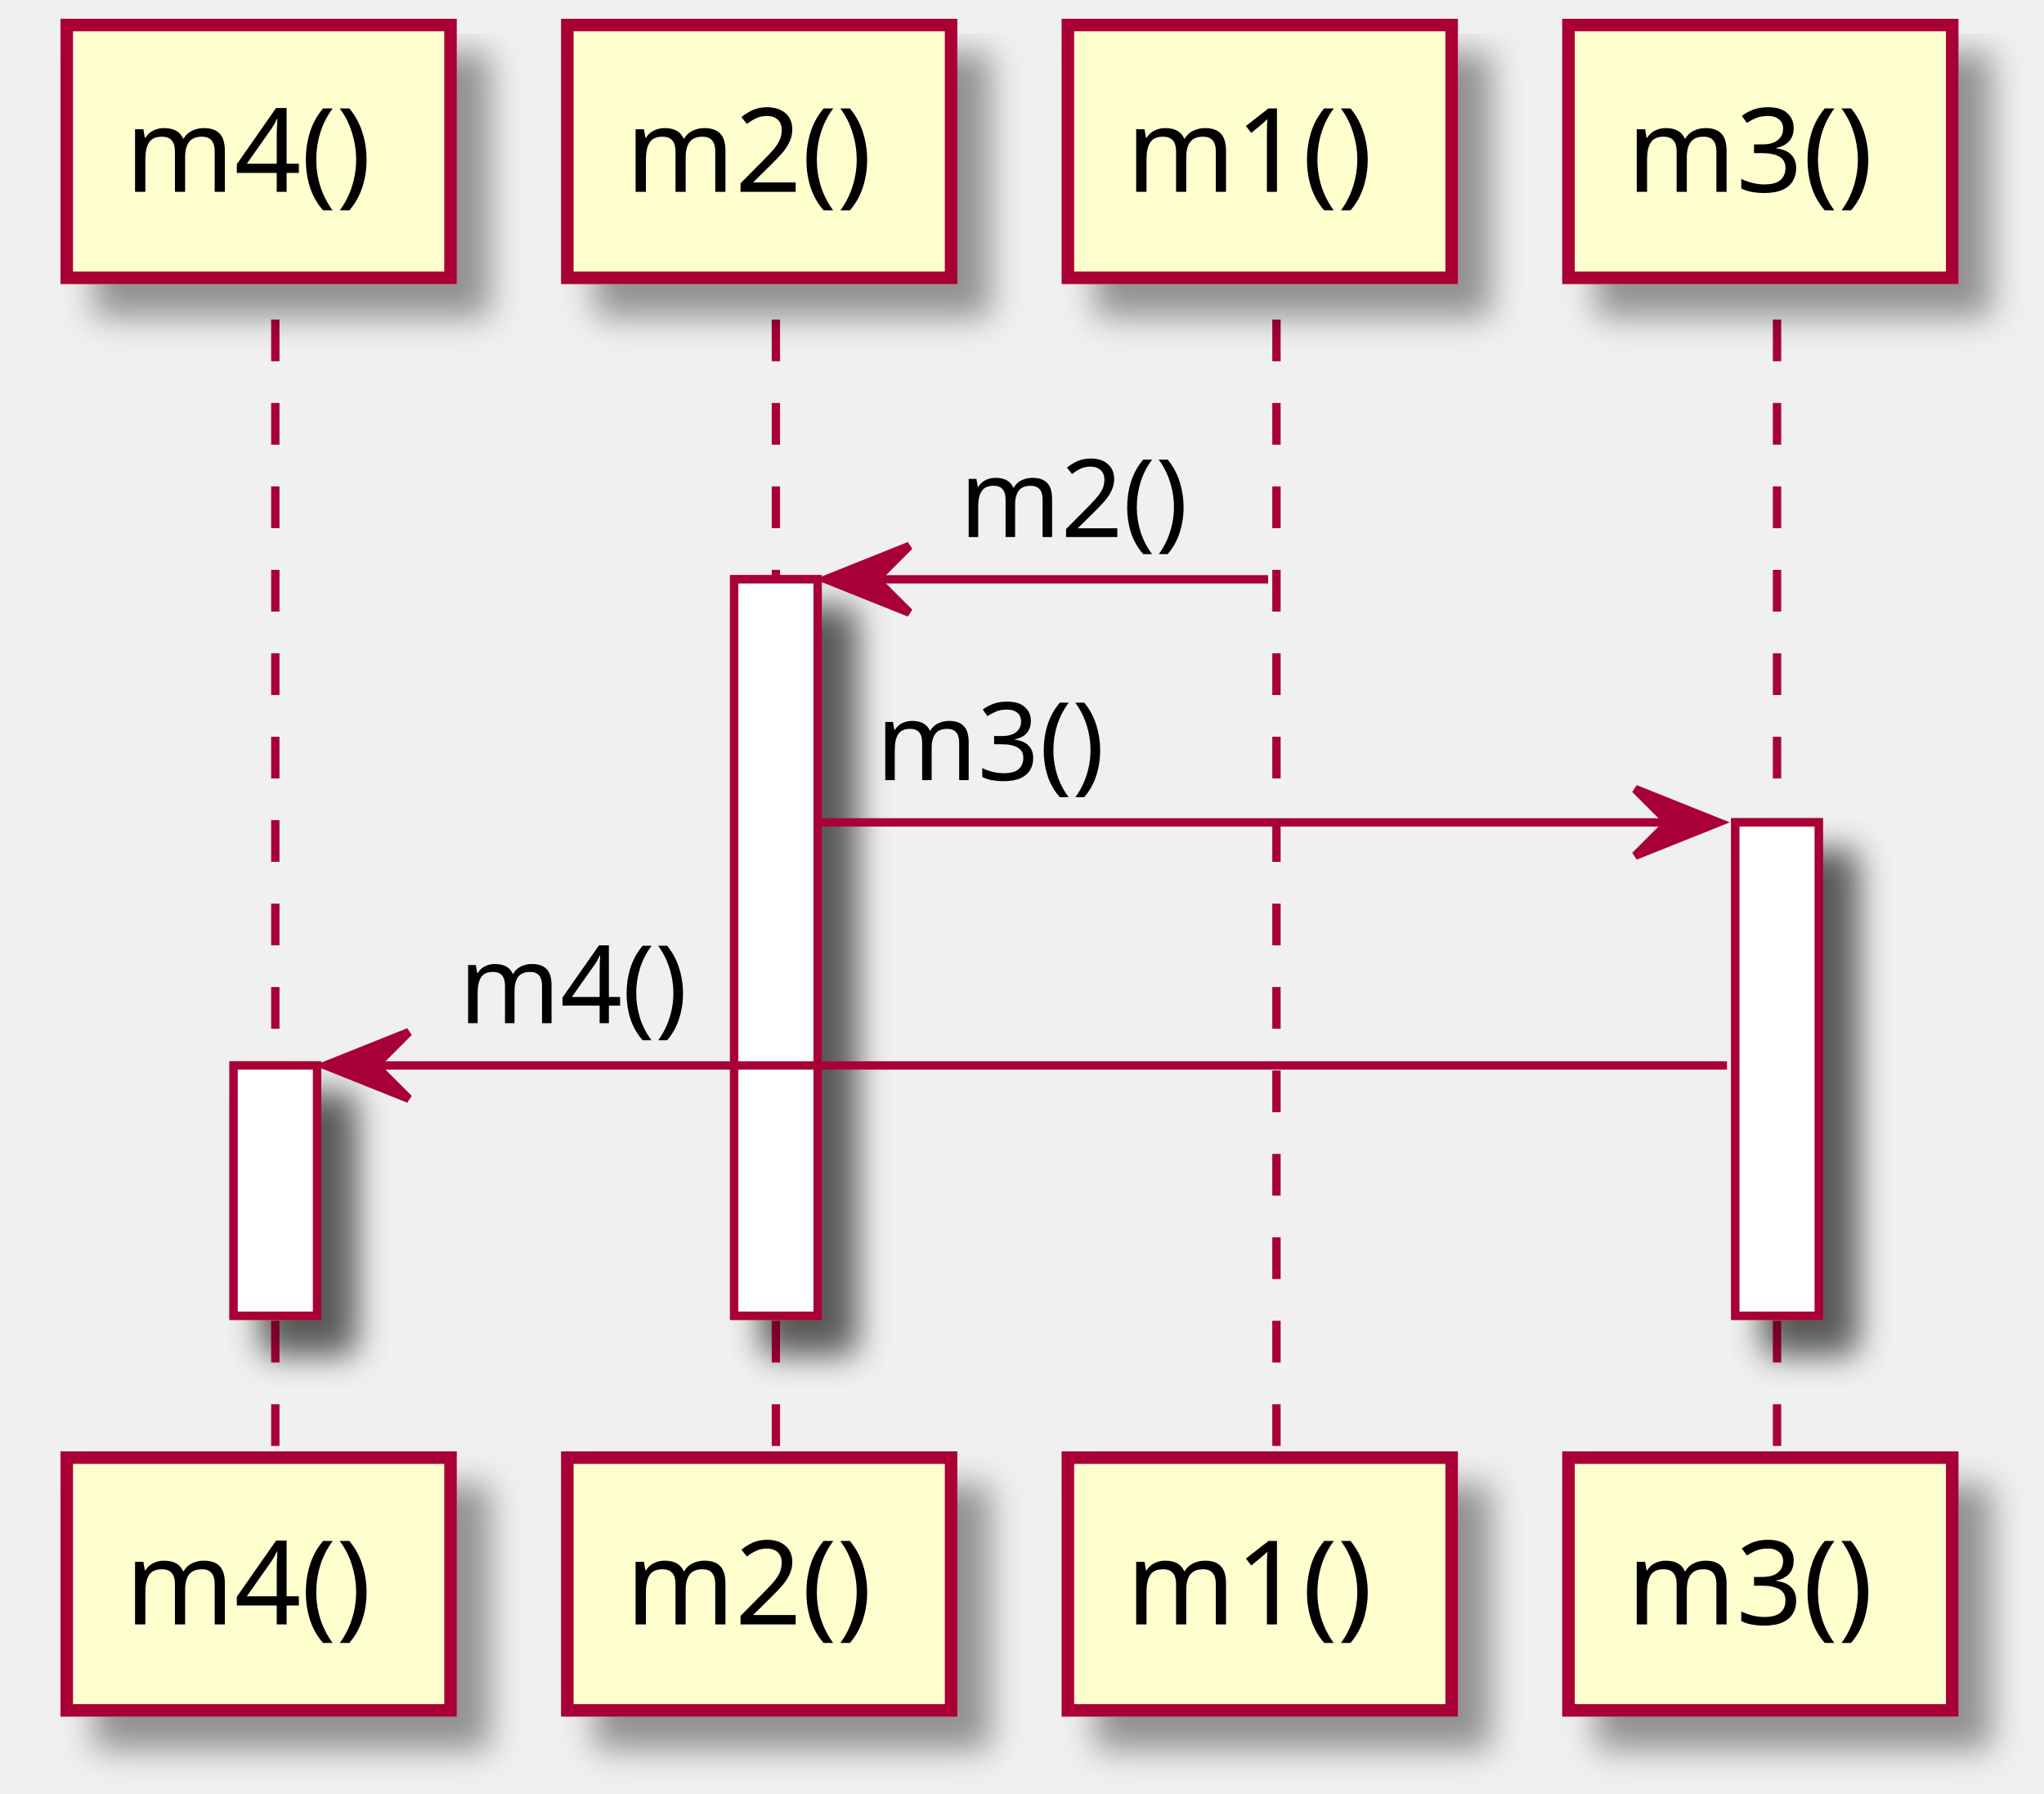
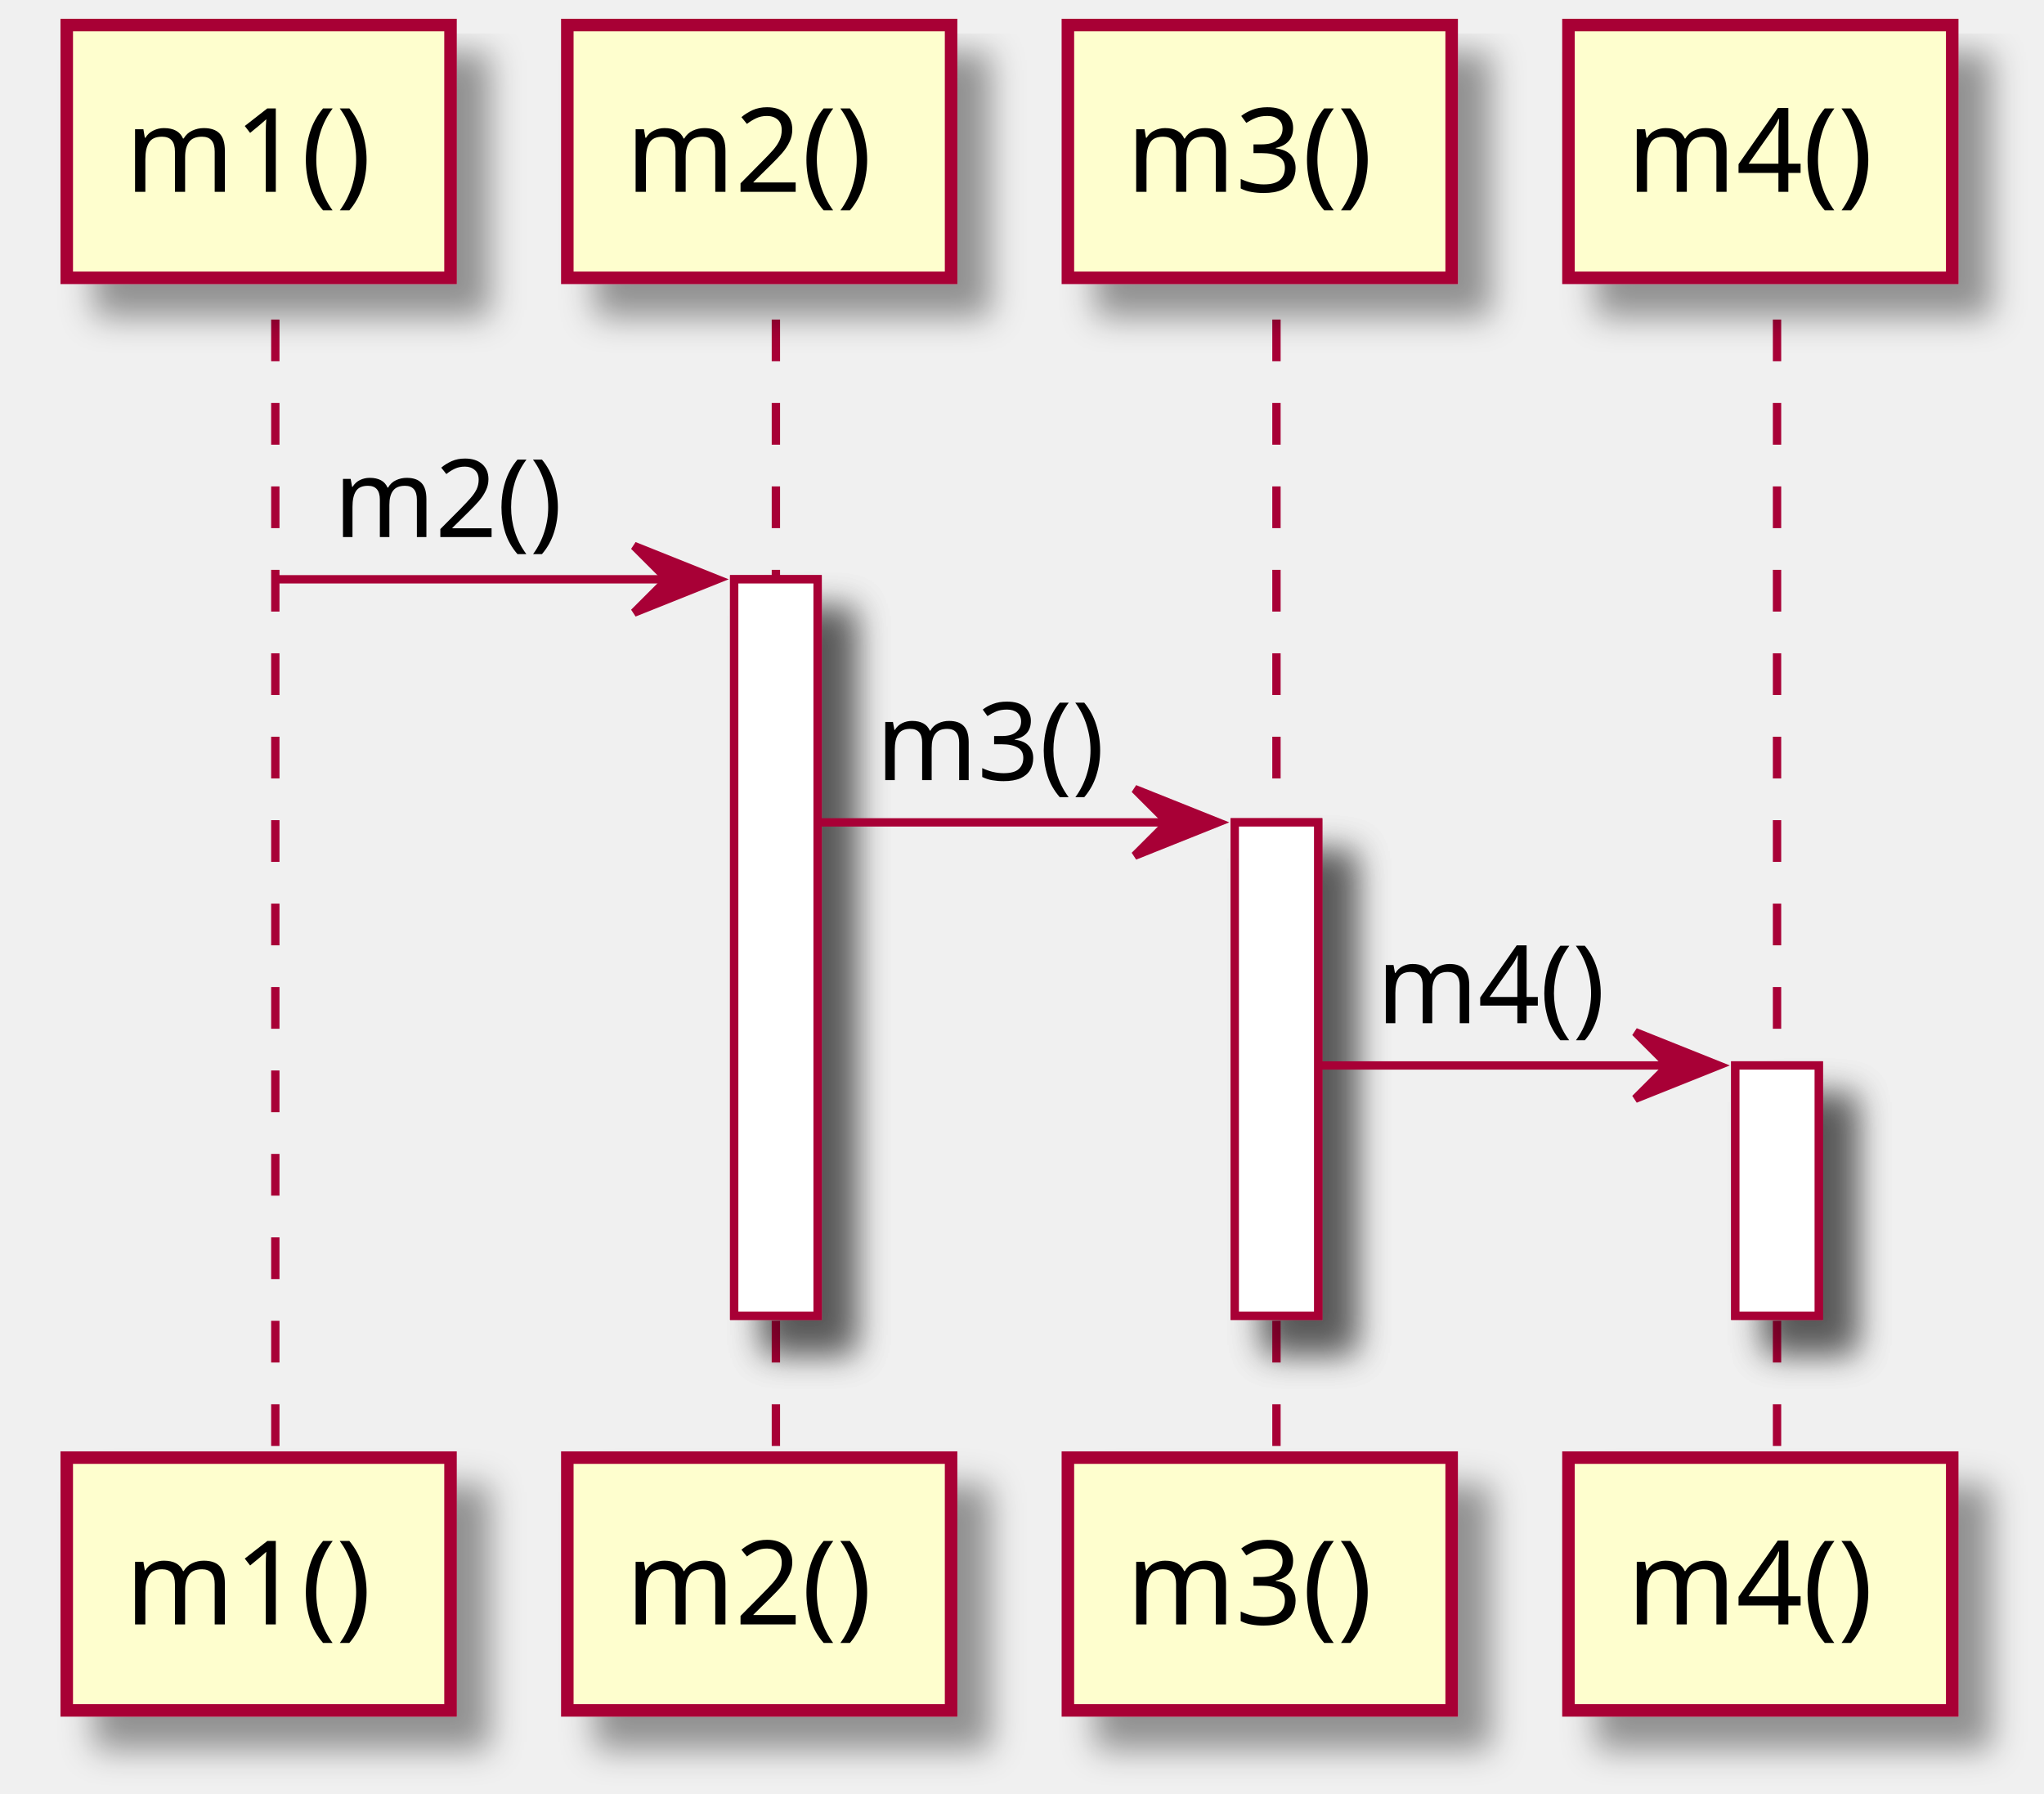
<svg xmlns="http://www.w3.org/2000/svg" contentScriptType="application/ecmascript" contentStyleType="text/css" height="215px" preserveAspectRatio="none" style="width:245px;height:215px;" version="1.1" viewBox="0 0 245 215" width="245px" zoomAndPan="magnify">
  <defs>
-     <filter height="300%" id="f1l3wdijo5xi4r" width="300%" x="-1" y="-1">
+     <filter height="300%" id="fiqtd69e55rt7" width="300%" x="-1" y="-1">
      <feGaussianBlur result="blurOut" stdDeviation="2.0" />
      <feColorMatrix in="blurOut" result="blurOut2" type="matrix" values="0 0 0 0 0 0 0 0 0 0 0 0 0 0 0 0 0 0 .4 0" />
      <feOffset dx="4.0" dy="4.0" in="blurOut2" result="blurOut3" />
      <feBlend in="SourceGraphic" in2="blurOut3" mode="normal" />
    </filter>
    <style type="text/css">a:hover { text-decoration: underline; }</style>
  </defs>
  <g>
-     <rect fill="#FFFFFF" filter="url(#f1l3wdijo5xi4r)" height="30" style="stroke: #A80036; stroke-width: 1.0;" width="10" x="28" y="127.695" />
-     <rect fill="#FFFFFF" filter="url(#f1l3wdijo5xi4r)" height="88.266" style="stroke: #A80036; stroke-width: 1.0;" width="10" x="88" y="69.43" />
-     <rect fill="#FFFFFF" filter="url(#f1l3wdijo5xi4r)" height="59.133" style="stroke: #A80036; stroke-width: 1.0;" width="10" x="208" y="98.562" />
+     <rect fill="#FFFFFF" filter="url(#fiqtd69e55rt7)" height="88.266" style="stroke: #A80036; stroke-width: 1.0;" width="10" x="88" y="69.43" />
+     <rect fill="#FFFFFF" filter="url(#fiqtd69e55rt7)" height="59.133" style="stroke: #A80036; stroke-width: 1.0;" width="10" x="148" y="98.562" />
+     <rect fill="#FFFFFF" filter="url(#fiqtd69e55rt7)" height="30" style="stroke: #A80036; stroke-width: 1.0;" width="10" x="208" y="127.695" />
    <line style="stroke: #A80036; stroke-width: 1.0; stroke-dasharray: 5.0,5.0;" x1="33" x2="33" y1="38.297" y2="175.695" />
    <line style="stroke: #A80036; stroke-width: 1.0; stroke-dasharray: 5.0,5.0;" x1="93" x2="93" y1="38.297" y2="175.695" />
    <line style="stroke: #A80036; stroke-width: 1.0; stroke-dasharray: 5.0,5.0;" x1="153" x2="153" y1="38.297" y2="175.695" />
    <line style="stroke: #A80036; stroke-width: 1.0; stroke-dasharray: 5.0,5.0;" x1="213" x2="213" y1="38.297" y2="175.695" />
-     <rect fill="#FEFECE" filter="url(#f1l3wdijo5xi4r)" height="30.297" style="stroke: #A80036; stroke-width: 1.5;" width="46" x="8" y="3" />
-     <text fill="#000000" font-family="sans-serif" font-size="14" lengthAdjust="spacingAndGlyphs" textLength="32" x="15" y="22.995">m4()</text>
-     <rect fill="#FEFECE" filter="url(#f1l3wdijo5xi4r)" height="30.297" style="stroke: #A80036; stroke-width: 1.5;" width="46" x="8" y="174.695" />
-     <text fill="#000000" font-family="sans-serif" font-size="14" lengthAdjust="spacingAndGlyphs" textLength="32" x="15" y="194.69">m4()</text>
-     <rect fill="#FEFECE" filter="url(#f1l3wdijo5xi4r)" height="30.297" style="stroke: #A80036; stroke-width: 1.5;" width="46" x="68" y="3" />
+     <rect fill="#FEFECE" filter="url(#fiqtd69e55rt7)" height="30.297" style="stroke: #A80036; stroke-width: 1.5;" width="46" x="8" y="3" />
+     <text fill="#000000" font-family="sans-serif" font-size="14" lengthAdjust="spacingAndGlyphs" textLength="32" x="15" y="22.995">m1()</text>
+     <rect fill="#FEFECE" filter="url(#fiqtd69e55rt7)" height="30.297" style="stroke: #A80036; stroke-width: 1.5;" width="46" x="8" y="174.695" />
+     <text fill="#000000" font-family="sans-serif" font-size="14" lengthAdjust="spacingAndGlyphs" textLength="32" x="15" y="194.69">m1()</text>
+     <rect fill="#FEFECE" filter="url(#fiqtd69e55rt7)" height="30.297" style="stroke: #A80036; stroke-width: 1.5;" width="46" x="68" y="3" />
    <text fill="#000000" font-family="sans-serif" font-size="14" lengthAdjust="spacingAndGlyphs" textLength="32" x="75" y="22.995">m2()</text>
-     <rect fill="#FEFECE" filter="url(#f1l3wdijo5xi4r)" height="30.297" style="stroke: #A80036; stroke-width: 1.5;" width="46" x="68" y="174.695" />
+     <rect fill="#FEFECE" filter="url(#fiqtd69e55rt7)" height="30.297" style="stroke: #A80036; stroke-width: 1.5;" width="46" x="68" y="174.695" />
    <text fill="#000000" font-family="sans-serif" font-size="14" lengthAdjust="spacingAndGlyphs" textLength="32" x="75" y="194.69">m2()</text>
-     <rect fill="#FEFECE" filter="url(#f1l3wdijo5xi4r)" height="30.297" style="stroke: #A80036; stroke-width: 1.5;" width="46" x="128" y="3" />
-     <text fill="#000000" font-family="sans-serif" font-size="14" lengthAdjust="spacingAndGlyphs" textLength="32" x="135" y="22.995">m1()</text>
-     <rect fill="#FEFECE" filter="url(#f1l3wdijo5xi4r)" height="30.297" style="stroke: #A80036; stroke-width: 1.5;" width="46" x="128" y="174.695" />
-     <text fill="#000000" font-family="sans-serif" font-size="14" lengthAdjust="spacingAndGlyphs" textLength="32" x="135" y="194.69">m1()</text>
-     <rect fill="#FEFECE" filter="url(#f1l3wdijo5xi4r)" height="30.297" style="stroke: #A80036; stroke-width: 1.5;" width="46" x="188" y="3" />
-     <text fill="#000000" font-family="sans-serif" font-size="14" lengthAdjust="spacingAndGlyphs" textLength="32" x="195" y="22.995">m3()</text>
-     <rect fill="#FEFECE" filter="url(#f1l3wdijo5xi4r)" height="30.297" style="stroke: #A80036; stroke-width: 1.5;" width="46" x="188" y="174.695" />
-     <text fill="#000000" font-family="sans-serif" font-size="14" lengthAdjust="spacingAndGlyphs" textLength="32" x="195" y="194.69">m3()</text>
-     <rect fill="#FFFFFF" filter="url(#f1l3wdijo5xi4r)" height="30" style="stroke: #A80036; stroke-width: 1.0;" width="10" x="28" y="127.695" />
-     <rect fill="#FFFFFF" filter="url(#f1l3wdijo5xi4r)" height="88.266" style="stroke: #A80036; stroke-width: 1.0;" width="10" x="88" y="69.43" />
-     <rect fill="#FFFFFF" filter="url(#f1l3wdijo5xi4r)" height="59.133" style="stroke: #A80036; stroke-width: 1.0;" width="10" x="208" y="98.562" />
-     <polygon fill="#A80036" points="109,65.43,99,69.43,109,73.43,105,69.43" style="stroke: #A80036; stroke-width: 1.0;" />
-     <line style="stroke: #A80036; stroke-width: 1.0;" x1="103" x2="152" y1="69.43" y2="69.43" />
-     <text fill="#000000" font-family="sans-serif" font-size="13" lengthAdjust="spacingAndGlyphs" textLength="31" x="115" y="64.364">m2()</text>
-     <polygon fill="#A80036" points="196,94.562,206,98.562,196,102.562,200,98.562" style="stroke: #A80036; stroke-width: 1.0;" />
-     <line style="stroke: #A80036; stroke-width: 1.0;" x1="98" x2="202" y1="98.562" y2="98.562" />
+     <rect fill="#FEFECE" filter="url(#fiqtd69e55rt7)" height="30.297" style="stroke: #A80036; stroke-width: 1.5;" width="46" x="128" y="3" />
+     <text fill="#000000" font-family="sans-serif" font-size="14" lengthAdjust="spacingAndGlyphs" textLength="32" x="135" y="22.995">m3()</text>
+     <rect fill="#FEFECE" filter="url(#fiqtd69e55rt7)" height="30.297" style="stroke: #A80036; stroke-width: 1.5;" width="46" x="128" y="174.695" />
+     <text fill="#000000" font-family="sans-serif" font-size="14" lengthAdjust="spacingAndGlyphs" textLength="32" x="135" y="194.69">m3()</text>
+     <rect fill="#FEFECE" filter="url(#fiqtd69e55rt7)" height="30.297" style="stroke: #A80036; stroke-width: 1.5;" width="46" x="188" y="3" />
+     <text fill="#000000" font-family="sans-serif" font-size="14" lengthAdjust="spacingAndGlyphs" textLength="32" x="195" y="22.995">m4()</text>
+     <rect fill="#FEFECE" filter="url(#fiqtd69e55rt7)" height="30.297" style="stroke: #A80036; stroke-width: 1.5;" width="46" x="188" y="174.695" />
+     <text fill="#000000" font-family="sans-serif" font-size="14" lengthAdjust="spacingAndGlyphs" textLength="32" x="195" y="194.69">m4()</text>
+     <rect fill="#FFFFFF" filter="url(#fiqtd69e55rt7)" height="88.266" style="stroke: #A80036; stroke-width: 1.0;" width="10" x="88" y="69.43" />
+     <rect fill="#FFFFFF" filter="url(#fiqtd69e55rt7)" height="59.133" style="stroke: #A80036; stroke-width: 1.0;" width="10" x="148" y="98.562" />
+     <rect fill="#FFFFFF" filter="url(#fiqtd69e55rt7)" height="30" style="stroke: #A80036; stroke-width: 1.0;" width="10" x="208" y="127.695" />
+     <polygon fill="#A80036" points="76,65.43,86,69.43,76,73.43,80,69.43" style="stroke: #A80036; stroke-width: 1.0;" />
+     <line style="stroke: #A80036; stroke-width: 1.0;" x1="33" x2="82" y1="69.43" y2="69.43" />
+     <text fill="#000000" font-family="sans-serif" font-size="13" lengthAdjust="spacingAndGlyphs" textLength="31" x="40" y="64.364">m2()</text>
+     <polygon fill="#A80036" points="136,94.562,146,98.562,136,102.562,140,98.562" style="stroke: #A80036; stroke-width: 1.0;" />
+     <line style="stroke: #A80036; stroke-width: 1.0;" x1="98" x2="142" y1="98.562" y2="98.562" />
    <text fill="#000000" font-family="sans-serif" font-size="13" lengthAdjust="spacingAndGlyphs" textLength="31" x="105" y="93.497">m3()</text>
-     <polygon fill="#A80036" points="49,123.695,39,127.695,49,131.695,45,127.695" style="stroke: #A80036; stroke-width: 1.0;" />
-     <line style="stroke: #A80036; stroke-width: 1.0;" x1="43" x2="207" y1="127.695" y2="127.695" />
-     <text fill="#000000" font-family="sans-serif" font-size="13" lengthAdjust="spacingAndGlyphs" textLength="31" x="55" y="122.629">m4()</text>
+     <polygon fill="#A80036" points="196,123.695,206,127.695,196,131.695,200,127.695" style="stroke: #A80036; stroke-width: 1.0;" />
+     <line style="stroke: #A80036; stroke-width: 1.0;" x1="158" x2="202" y1="127.695" y2="127.695" />
+     <text fill="#000000" font-family="sans-serif" font-size="13" lengthAdjust="spacingAndGlyphs" textLength="31" x="165" y="122.629">m4()</text>
  </g>
</svg>
